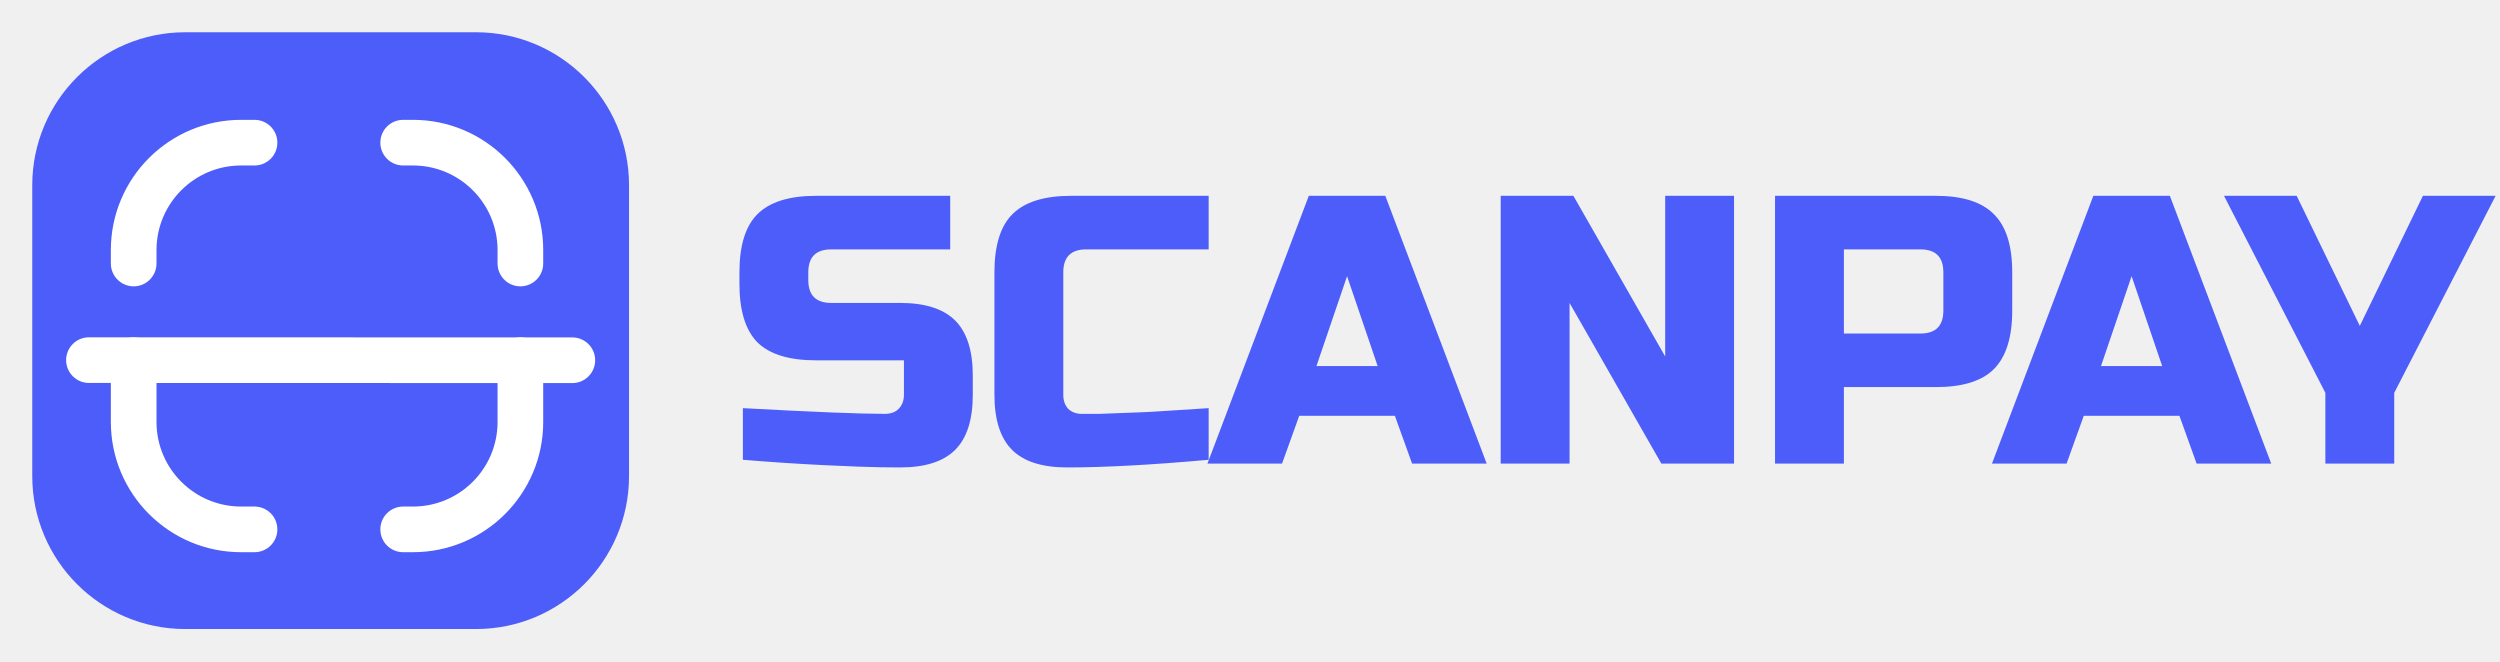
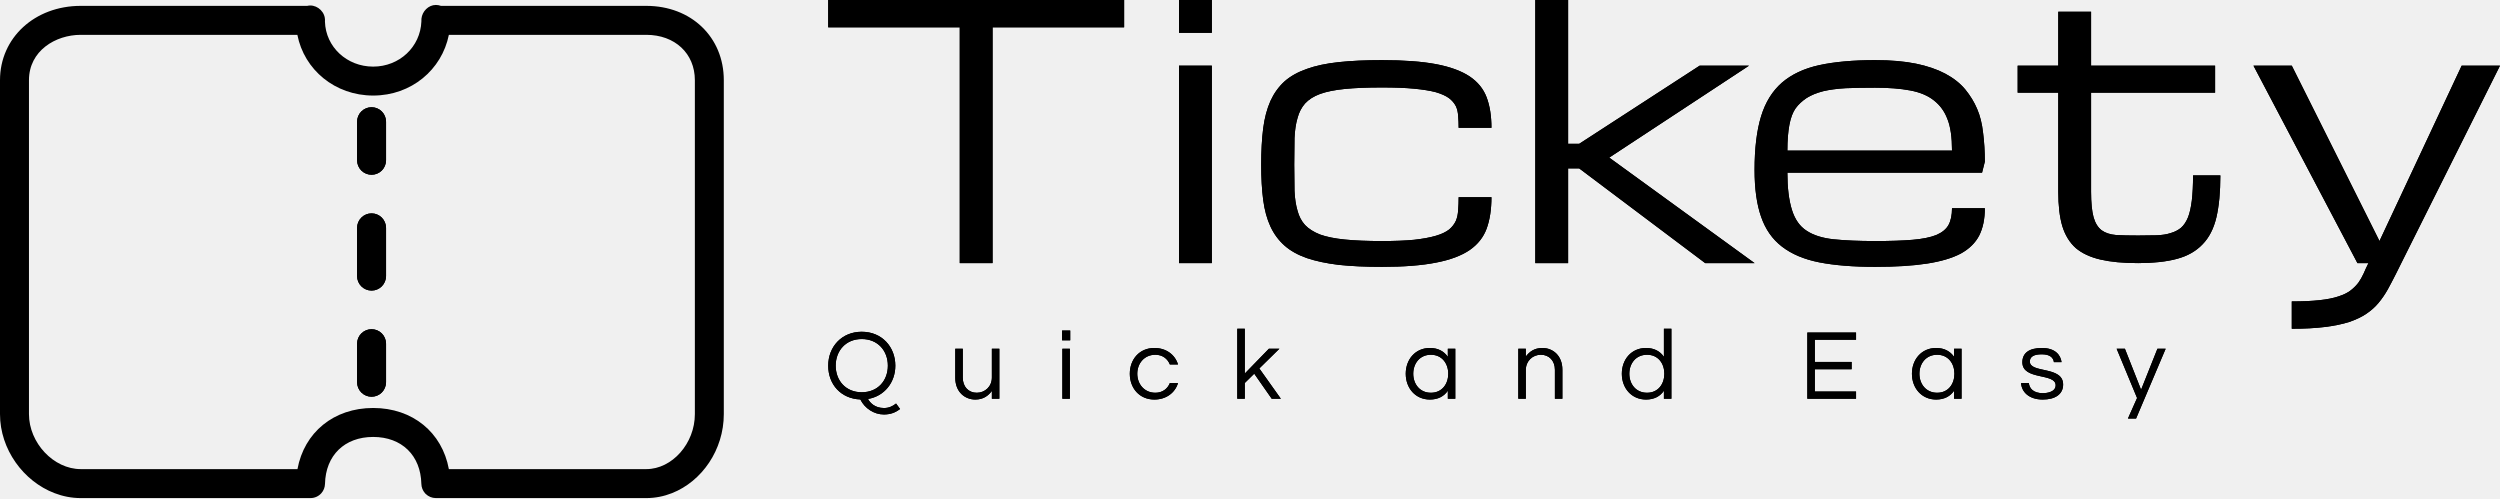
- <svg xmlns="http://www.w3.org/2000/svg" width="155" height="41" viewBox="0 0 155 41" fill="none">
-   <rect x="2" y="2" width="37" height="37" rx="9.487" fill="#4D5DFA" />
-   <path fill-rule="evenodd" clip-rule="evenodd" d="M6.873 15.505C6.873 11.045 10.488 7.43 14.948 7.43H15.78C16.562 7.43 17.196 8.063 17.196 8.845C17.196 9.627 16.562 10.26 15.78 10.26H14.948C12.051 10.26 9.703 12.608 9.703 15.505V16.337C9.703 17.119 9.069 17.753 8.288 17.753C7.506 17.753 6.873 17.119 6.873 16.337V15.505ZM23.581 8.845C23.581 8.063 24.214 7.43 24.996 7.43H25.604C30.064 7.43 33.679 11.045 33.679 15.505V16.337C33.679 17.119 33.045 17.753 32.264 17.753C31.482 17.753 30.849 17.119 30.849 16.337V15.505C30.849 12.608 28.5 10.26 25.604 10.26H24.996C24.214 10.26 23.581 9.627 23.581 8.845ZM8.288 20.916C9.069 20.916 9.703 21.55 9.703 22.331V26.161C9.703 29.058 12.051 31.406 14.948 31.406H15.78C16.562 31.406 17.196 32.039 17.196 32.821C17.196 33.603 16.562 34.236 15.78 34.236H14.948C10.488 34.236 6.873 30.621 6.873 26.161V22.331C6.873 21.55 7.506 20.916 8.288 20.916ZM32.264 20.916C33.045 20.916 33.679 21.55 33.679 22.331V26.161C33.679 30.621 30.064 34.236 25.604 34.236H24.996C24.214 34.236 23.581 33.603 23.581 32.821C23.581 32.039 24.214 31.406 24.996 31.406H25.604C28.5 31.406 30.849 29.058 30.849 26.161V22.331C30.849 21.55 31.482 20.916 32.264 20.916Z" fill="white" />
-   <path fill-rule="evenodd" clip-rule="evenodd" d="M4.1 22.327C4.1 21.546 4.734 20.912 5.515 20.913L35.485 20.92C36.267 20.92 36.9 21.554 36.9 22.336C36.9 23.117 36.266 23.751 35.485 23.751L5.515 23.743C4.733 23.743 4.1 23.109 4.1 22.327Z" fill="white" />
-   <path d="M46.058 25.305C50.391 25.542 53.324 25.66 54.858 25.66C55.221 25.66 55.506 25.558 55.711 25.352C55.933 25.131 56.044 24.838 56.044 24.474V22.34H50.588C48.928 22.34 47.718 21.968 46.959 21.225C46.216 20.466 45.845 19.256 45.845 17.596V16.885C45.845 15.224 46.216 14.023 46.959 13.28C47.718 12.521 48.928 12.141 50.588 12.141H58.913V15.462H51.537C50.588 15.462 50.114 15.936 50.114 16.885V17.359C50.114 18.308 50.588 18.782 51.537 18.782H55.806C57.356 18.782 58.494 19.146 59.222 19.873C59.949 20.601 60.313 21.739 60.313 23.288V24.474C60.313 26.024 59.949 27.163 59.222 27.89C58.494 28.617 57.356 28.981 55.806 28.981C55 28.981 54.146 28.965 53.245 28.933L51.063 28.838C49.45 28.759 47.782 28.649 46.058 28.506V25.305ZM74.937 28.506C71.411 28.823 68.486 28.981 66.161 28.981C64.612 28.981 63.473 28.617 62.746 27.89C62.019 27.163 61.655 26.024 61.655 24.474V16.885C61.655 15.224 62.026 14.023 62.77 13.28C63.529 12.521 64.738 12.141 66.398 12.141H74.937V15.462H67.347C66.398 15.462 65.924 15.936 65.924 16.885V24.474C65.924 24.838 66.027 25.131 66.232 25.352C66.454 25.558 66.731 25.66 67.063 25.66C67.395 25.66 67.758 25.66 68.154 25.66C68.549 25.645 68.96 25.629 69.387 25.613C69.814 25.597 70.241 25.581 70.668 25.565C71.11 25.55 71.672 25.518 72.352 25.471C73.047 25.423 73.909 25.368 74.937 25.305V28.506ZM79.486 28.744H74.861L81.146 12.141H85.889L92.175 28.744H87.55L86.482 25.779H80.553L79.486 28.744ZM81.62 22.696H85.415L83.518 17.122L81.62 22.696ZM107.511 28.744H103.005L97.313 18.782V28.744H93.043V12.141H97.55L103.242 22.103V12.141H107.511V28.744ZM110.052 12.141H120.014C121.674 12.141 122.876 12.521 123.619 13.28C124.378 14.023 124.758 15.224 124.758 16.885V19.256C124.758 20.917 124.378 22.126 123.619 22.885C122.876 23.628 121.674 24 120.014 24H114.322V28.744H110.052V12.141ZM120.488 16.885C120.488 15.936 120.014 15.462 119.065 15.462H114.322V20.68H119.065C120.014 20.68 120.488 20.205 120.488 19.256V16.885ZM128.127 28.744H123.502L129.787 12.141H134.531L140.816 28.744H136.191L135.124 25.779H129.194L128.127 28.744ZM130.262 22.696H134.056L132.159 17.122L130.262 22.696ZM137.888 12.141H142.394L146.308 20.205L150.221 12.141H154.728L148.442 24.356V28.744H144.173V24.356L137.888 12.141Z" fill="#4D5DFA" />
+ <svg xmlns="http://www.w3.org/2000/svg" id="Layer_2" data-name="Layer 2" viewBox="0 0 954.47 190.16">
+   <defs>
+     <style>
+       .cls-1 {
+         fill: currentColor;
+         stroke-width: 0px;
+       }
+     </style>
+   </defs>
+   <g id="Layer_1-2" data-name="Layer 1">
+     <g>
+       <path class="cls-1" d="m316.2,0v10.43h50.22v90.02h12.53V10.43h50.23V0h-112.98Zm133.93,25.06v75.39h12.53V25.06h-12.53Zm0-25.06v12.53h12.53V0h-12.53Zm106.57,80.17c-.07,1.53-.35,2.9-.86,4.11-.58,1.27-1.44,2.39-2.59,3.35-1.21.95-2.9,1.75-5.07,2.39-2.17.64-4.94,1.15-8.32,1.53-3.32.32-7.4.48-12.24.48-5.62,0-10.34-.19-14.16-.58-3.83-.38-6.99-1.02-9.47-1.91-2.43-.96-4.34-2.17-5.74-3.63-1.34-1.47-2.3-3.29-2.87-5.46-.64-2.17-1.02-4.69-1.15-7.55-.06-2.94-.1-6.29-.1-10.05s.04-7.21.1-10.14c.13-2.93.51-5.49,1.15-7.65.57-2.17,1.53-4.02,2.87-5.55,1.4-1.53,3.31-2.74,5.74-3.64,2.48-.89,5.64-1.53,9.47-1.91,3.82-.38,8.54-.57,14.16-.57,4.84,0,8.92.15,12.24.47,3.38.32,6.15.77,8.32,1.34,2.17.64,3.86,1.41,5.07,2.3,1.15.89,2.01,1.91,2.59,3.06.51,1.08.79,2.33.86,3.73.13,1.4.19,2.9.19,4.5h12.53c0-4.47-.6-8.33-1.82-11.58-1.21-3.25-3.38-5.93-6.5-8.03-3.19-2.11-7.46-3.67-12.82-4.69-5.42-1.02-12.31-1.53-20.66-1.53-6.32,0-11.84.25-16.55.76-4.72.51-8.77,1.37-12.15,2.59-3.45,1.21-6.29,2.8-8.52,4.78-2.23,2.04-4.02,4.53-5.36,7.46-1.33,3-2.26,6.47-2.77,10.43-.51,4.02-.76,8.64-.76,13.87s.25,9.6.76,13.49c.51,3.89,1.44,7.27,2.77,10.14,1.34,2.87,3.13,5.29,5.36,7.27,2.23,1.98,5.07,3.57,8.52,4.78,3.38,1.15,7.43,2.01,12.15,2.59,4.71.51,10.23.76,16.55.76,8.35,0,15.24-.54,20.66-1.62,5.36-1.03,9.63-2.62,12.82-4.79,3.12-2.17,5.29-4.91,6.5-8.23,1.22-3.38,1.82-7.36,1.82-11.95h-12.53c0,1.78-.06,3.41-.19,4.88Zm57.68-20l53.39-35.11h-18.85l-46.01,29.85h-4.22V0h-12.53v100.45h12.53v-36.16h4.22l48.11,36.16h18.85l-55.49-40.28Zm129.53,25.74c-.89,1.59-2.45,2.87-4.68,3.82-2.24.89-5.23,1.5-9,1.82-3.76.32-8.54.48-14.34.48-6.26,0-11.52-.23-15.79-.67-4.27-.45-7.72-1.53-10.33-3.25-2.62-1.66-4.5-4.34-5.65-8.04-1.14-3.7-1.72-8.42-1.72-14.16h74.33l1.06-4.21c0-3.89-.23-7.56-.67-11-.39-3.51-1.15-6.57-2.3-9.18-1.08-2.55-2.58-5.01-4.5-7.37-1.97-2.36-4.53-4.37-7.65-6.03-3.12-1.65-6.86-2.93-11.19-3.82-4.4-.9-9.6-1.34-15.59-1.34-8.36,0-15.47.64-21.34,1.91-5.8,1.28-10.55,3.51-14.25,6.7-3.64,3.19-6.29,7.46-7.94,12.82-1.66,5.42-2.49,12.24-2.49,20.47,0,7.21.83,13.17,2.49,17.89,1.65,4.78,4.3,8.58,7.94,11.38,3.7,2.87,8.45,4.88,14.25,6.03,5.87,1.15,12.98,1.72,21.34,1.72,7.84,0,14.44-.41,19.8-1.24,5.35-.83,9.66-2.11,12.91-3.83,3.25-1.78,5.61-4.11,7.08-6.98,1.4-2.81,2.11-6.25,2.11-10.33h-12.54c0,2.61-.44,4.75-1.34,6.41Zm-60.74-38.27c.51-2.68,1.3-4.78,2.39-6.31,1.08-1.47,2.49-2.78,4.21-3.93,1.72-1.08,3.82-1.94,6.31-2.58,2.43-.57,5.3-.96,8.61-1.15,3.32-.13,7.05-.19,11.2-.19,5.22,0,9.69.35,13.39,1.05,3.76.7,6.79,1.98,9.09,3.83,2.36,1.85,4.08,4.24,5.16,7.17,1.15,2.87,1.72,6.86,1.72,11.96h-62.85c0-3.82.26-7.11.77-9.85Zm154.11,19.32c0,3.77-.16,6.96-.47,9.57-.32,2.62-.8,4.75-1.44,6.41-.7,1.72-1.6,3.06-2.68,4.02-1.08.89-2.39,1.56-3.92,2.01-1.53.51-3.35.79-5.45.86-2.04.06-4.37.09-6.99.09-3.31,0-6.12-.06-8.42-.19-2.29-.19-4.14-.8-5.54-1.82-1.41-1.08-2.43-2.74-3.07-4.97-.63-2.3-.95-5.55-.95-9.76v-37.79h47.35v-10.33h-47.35V4.49h-12.53v20.57h-15.5v10.33h15.5v37.79c0,5.23.5,9.6,1.53,13.11,1.08,3.51,2.8,6.31,5.16,8.42,2.42,2.04,5.58,3.5,9.47,4.4,3.89.89,8.68,1.34,14.35,1.34s10.88-.55,14.83-1.63c4.02-1.08,7.27-2.93,9.76-5.55,2.49-2.55,4.24-5.96,5.26-10.23,1.02-4.34,1.53-9.7,1.53-16.08h-10.43Zm102.56-41.9l-31.38,66.97-33.49-66.97h-14.63l39.7,75.39h4.21c-.7,1.4-1.31,2.71-1.82,3.92-.57,1.27-1.24,2.45-2.01,3.54-.83,1.08-1.82,2.07-2.96,2.96-1.15.9-2.71,1.66-4.69,2.3-1.91.64-4.31,1.12-7.18,1.43-2.93.32-6.47.48-10.62.48v10.43c4.85,0,9.06-.22,12.63-.67,3.57-.45,6.67-1.08,9.28-1.91,2.62-.9,4.82-1.95,6.6-3.16,1.79-1.21,3.32-2.58,4.6-4.11,1.33-1.6,2.51-3.32,3.54-5.17,1.02-1.85,2.03-3.79,3.06-5.83l2.1-4.21,37.69-75.39h-14.63Z" />
+       <path class="cls-1" d="m145.77,42.55c-1.04-1.04-2.45-1.62-3.91-1.62s-2.87.58-3.91,1.62-1.62,2.44-1.62,3.91v14.74c0,1.46.58,2.87,1.62,3.91,1.04,1.03,2.44,1.61,3.91,1.61s2.87-.58,3.91-1.61c1.03-1.04,1.62-2.45,1.62-3.91v-14.74c0-1.47-.59-2.87-1.62-3.91Zm0,40.53c-1.04-1.04-2.45-1.62-3.91-1.62s-2.87.58-3.91,1.62c-1.04,1.04-1.62,2.44-1.62,3.91v18.42c0,1.47.58,2.87,1.62,3.91,1.04,1.04,2.44,1.62,3.91,1.62s2.87-.58,3.91-1.62c1.03-1.04,1.62-2.44,1.62-3.91v-18.42c0-1.47-.59-2.87-1.62-3.91Zm0,44.22c-1.04-1.04-2.45-1.62-3.91-1.62s-2.87.58-3.91,1.62c-1.04,1.03-1.62,2.44-1.62,3.9v14.74c0,1.47.58,2.87,1.62,3.91,1.04,1.04,2.44,1.62,3.91,1.62s2.87-.58,3.91-1.62c1.03-1.04,1.62-2.44,1.62-3.91v-14.74c0-1.46-.59-2.87-1.62-3.9Z" />
+       <path class="cls-1" d="m342.1,154.06c-1.33,1.07-2.78,1.72-4.6,1.72-3.52,0-5.35-2.04-6.11-3.46,6.24-1.04,10.44-6.3,10.44-12.71,0-7.2-5.15-12.95-12.82-12.95s-12.81,5.75-12.81,12.95,4.9,12.63,12.27,12.9c1.66,3.38,5.21,5.73,8.97,5.73,2.46,0,4.39-.68,6.19-2.1l-1.53-2.08Zm-13.09-4.3c-6.13,0-9.95-4.48-9.95-10.15s3.82-10.17,9.95-10.17,9.96,4.47,9.96,10.17-3.82,10.15-9.96,10.15Zm49.67-16.61v10.99c0,3.43-2.59,5.81-5.76,5.81s-5.34-2.29-5.34-5.76v-11.04h-2.87v11.1c0,5.42,3.71,8.29,7.64,8.29,3.08,0,4.96-1.45,6.33-3.28v2.98h2.86v-19.09h-2.86Zm26.92,0v19.09h2.86v-19.09h-2.86Zm-.11-6.96v3.74h3.11v-3.74h-3.11Zm35.61,23.76c-4.22,0-6.9-3.33-6.9-7.26s2.68-7.25,6.9-7.25c2.73,0,4.67,1.53,5.54,3.71h3.11c-1.12-3.71-4.5-6.3-9.03-6.3-5.73,0-9.38,4.39-9.38,9.84s3.65,9.85,9.38,9.85c4.53,0,7.91-2.59,9.03-6.3h-3.11c-.87,2.18-2.81,3.71-5.54,3.71Zm39.69-9.28l7.66-7.52h-4.01l-9.19,9.46v-17.1h-2.87v26.73h2.87v-6.03l3.6-3.54,6.68,9.57h3.49l-8.23-11.57Zm71.97-7.52v3.08c-1.42-2.05-3.66-3.38-6.85-3.38-5.56,0-9.22,4.39-9.22,9.84s3.66,9.85,9.22,9.85c3.19,0,5.43-1.28,6.85-3.36v3.06h2.86v-19.09h-2.86Zm-6.47,16.8c-4.22,0-6.73-3.33-6.73-7.26s2.51-7.25,6.73-7.25,6.63,3.32,6.63,7.25-2.37,7.26-6.63,7.26Zm42.58-17.1c-3.09,0-4.97,1.44-6.33,3.27v-2.97h-2.87v19.09h2.87v-10.99c0-3.44,2.59-5.81,5.75-5.81s5.35,2.29,5.35,5.75v11.05h2.86v-11.1c0-5.43-3.68-8.29-7.63-8.29Zm46.39-7.34v10.72c-1.4-2.05-3.66-3.38-6.82-3.38-5.59,0-9.25,4.39-9.25,9.84s3.66,9.85,9.25,9.85c3.16,0,5.42-1.28,6.82-3.36v3.06h2.86v-26.73h-2.86Zm-6.44,24.44c-4.26,0-6.76-3.33-6.76-7.26s2.5-7.25,6.76-7.25,6.6,3.32,6.6,7.25-2.37,7.26-6.6,7.26Zm79.8-20.24v-2.75h-18.6v25.28h18.6v-2.76h-15.74v-8.51h14.05v-2.78h-14.05v-8.48h15.74Zm37.42,3.44v3.08c-1.42-2.05-3.68-3.38-6.85-3.38-5.56,0-9.24,4.39-9.24,9.84s3.68,9.85,9.24,9.85c3.17,0,5.43-1.28,6.85-3.36v3.06h2.86v-19.09h-2.86Zm-6.47,16.8c-4.22,0-6.76-3.33-6.76-7.26s2.54-7.25,6.76-7.25,6.6,3.32,6.6,7.25-2.34,7.26-6.6,7.26Zm35.4-11.92c0-1.86,1.56-2.76,4.56-2.76,3.19,0,4.41,1.34,4.63,3h2.92c-.35-2.8-2.45-5.42-7.5-5.42s-7.47,2.02-7.47,5.45c0,6.98,12.71,4.01,12.71,8.78,0,2.59-3.33,3.03-4.88,3.03-3.71,0-5.16-1.91-5.35-3.87h-2.97c.19,3.35,2.97,6.3,8.29,6.3,4.72,0,7.77-2.02,7.77-5.73,0-7.17-12.71-4.2-12.71-8.78Zm48.71-4.88l-6.24,15.65-6.17-15.65h-3.16l7.8,18.81-3.49,7.83h3.11l11.29-26.64h-3.14Z" />
+       <path class="cls-1" d="m145.77,42.55c1.03,1.04,1.62,2.44,1.62,3.91v14.74c0,1.46-.59,2.87-1.62,3.91-1.04,1.03-2.45,1.61-3.91,1.61s-2.87-.58-3.91-1.61c-1.04-1.04-1.62-2.45-1.62-3.91v-14.74c0-1.47.58-2.87,1.62-3.91s2.44-1.62,3.91-1.62,2.87.58,3.91,1.62Z" />
+       <path class="cls-1" d="m145.77,83.08c1.03,1.04,1.62,2.44,1.62,3.91v18.42c0,1.47-.59,2.87-1.62,3.91-1.04,1.04-2.45,1.62-3.91,1.62s-2.87-.58-3.91-1.62c-1.04-1.04-1.62-2.44-1.62-3.91v-18.42c0-1.47.58-2.87,1.62-3.91,1.04-1.04,2.44-1.62,3.91-1.62s2.87.58,3.91,1.62Z" />
+       <path class="cls-1" d="m145.77,127.3c1.03,1.03,1.62,2.44,1.62,3.9v14.74c0,1.47-.59,2.87-1.62,3.91-1.04,1.04-2.45,1.62-3.91,1.62s-2.87-.58-3.91-1.62c-1.04-1.04-1.62-2.44-1.62-3.91v-14.74c0-1.46.58-2.87,1.62-3.9,1.04-1.04,2.44-1.62,3.91-1.62s2.87.58,3.91,1.62Z" />
+       <path class="cls-1" d="m246.75,2.24h-78.39c-.62-.23-1.28-.35-1.94-.35-2.85,0-5.25,2.45-5.52,5.28-.04.34-.05.69-.02,1.03-.38,9.7-8.37,17.23-18.41,17.23s-18.11-7.5-18.41-17.16c.05-.5.02-.99-.06-1.48-.52-3.06-3.71-5.29-6.7-4.55H30.82C13.25,2.24,0,14.44,0,30.61v127.5c0,13.46,8.96,25.63,20.8,30.16,3.17,1.22,6.55,1.89,10.02,1.89h87.73c1.66,0,3.15-.73,4.16-1.89.83-.94,1.33-2.17,1.37-3.52.24-10.89,7.47-17.93,18.39-17.93s18.16,7.04,18.4,17.93c.03,1.3.52,2.55,1.37,3.52.09.11.19.21.29.31,1.03,1.01,2.42,1.57,3.86,1.58h80.37c3.42,0,6.73-.67,9.81-1.89,11.38-4.49,19.77-16.49,19.77-30.16V30.61c0-16.44-12.44-28.37-29.59-28.37Zm18.54,155.87c0,11.18-8.66,20.99-18.54,20.99h-75.38c-2.56-13.98-13.81-23.34-28.9-23.34s-26.33,9.36-28.9,23.34H30.82c-10.34,0-19.76-10-19.76-20.99V30.61c0-11.25,10.18-17.31,19.76-17.31h82.71c2.61,13.36,14.4,23.18,28.94,23.18s26.21-9.82,28.9-23.18h75.38c10.92,0,18.54,7.12,18.54,17.31v127.5Z" />
+       <path class="cls-1" d="m342.1,154.06c-1.33,1.07-2.78,1.72-4.6,1.72-3.52,0-5.35-2.04-6.11-3.46,6.24-1.04,10.44-6.3,10.44-12.71,0-7.2-5.15-12.95-12.82-12.95s-12.81,5.75-12.81,12.95,4.9,12.63,12.27,12.9c1.66,3.38,5.21,5.73,8.97,5.73,2.46,0,4.39-.68,6.19-2.1l-1.53-2.08Zm-13.09-4.3c-6.13,0-9.95-4.48-9.95-10.15s3.82-10.17,9.95-10.17,9.96,4.47,9.96,10.17-3.82,10.15-9.96,10.15Z" />
+       <path class="cls-1" d="m378.68,133.15h2.86v19.09h-2.86v-2.98c-1.37,1.83-3.25,3.28-6.33,3.28-3.93,0-7.64-2.87-7.64-8.29v-11.1h2.87v11.04c0,3.47,2.21,5.76,5.34,5.76s5.76-2.38,5.76-5.81v-10.99Z" />
+       <rect class="cls-1" x="405.6" y="133.15" width="2.86" height="19.09" />
+       <rect class="cls-1" x="405.49" y="126.19" width="3.11" height="3.74" />
+       <polygon class="cls-1" points="316.2 0 429.18 0 429.18 10.43 378.95 10.43 378.95 100.45 366.42 100.45 366.42 10.43 316.2 10.43 316.2 0" />
+       <path class="cls-1" d="m434.2,142.69c0,3.93,2.68,7.26,6.9,7.26,2.73,0,4.67-1.53,5.54-3.71h3.11c-1.12,3.71-4.5,6.3-9.03,6.3-5.73,0-9.38-4.39-9.38-9.85s3.65-9.84,9.38-9.84c4.53,0,7.91,2.59,9.03,6.3h-3.11c-.87-2.18-2.81-3.71-5.54-3.71-4.22,0-6.9,3.32-6.9,7.25Z" />
+       <rect class="cls-1" x="450.13" width="12.53" height="12.53" />
+       <rect class="cls-1" x="450.13" y="25.06" width="12.53" height="75.39" />
+       <polygon class="cls-1" points="480.79 140.67 489.02 152.24 485.53 152.24 478.85 142.67 475.25 146.21 475.25 152.24 472.38 152.24 472.38 125.51 475.25 125.51 475.25 142.61 484.44 133.15 488.45 133.15 480.79 140.67" />
+       <path class="cls-1" d="m552.76,133.15v3.08c-1.42-2.05-3.66-3.38-6.85-3.38-5.56,0-9.22,4.39-9.22,9.84s3.66,9.85,9.22,9.85c3.19,0,5.43-1.28,6.85-3.36v3.06h2.86v-19.09h-2.86Zm-6.47,16.8c-4.22,0-6.73-3.33-6.73-7.26s2.51-7.25,6.73-7.25,6.63,3.32,6.63,7.25-2.37,7.26-6.63,7.26Z" />
+       <path class="cls-1" d="m494.23,52.71c-.06,2.93-.1,6.31-.1,10.14s.04,7.11.1,10.05c.13,2.86.51,5.38,1.15,7.55.57,2.17,1.53,3.99,2.87,5.46,1.4,1.46,3.31,2.67,5.74,3.63,2.48.89,5.64,1.53,9.47,1.91,3.82.39,8.54.58,14.16.58,4.84,0,8.92-.16,12.24-.48,3.38-.38,6.15-.89,8.32-1.53,2.17-.64,3.86-1.44,5.07-2.39,1.15-.96,2.01-2.08,2.59-3.35.51-1.21.79-2.58.86-4.11.13-1.47.19-3.1.19-4.88h12.53c0,4.59-.6,8.57-1.82,11.95-1.21,3.32-3.38,6.06-6.5,8.23-3.19,2.17-7.46,3.76-12.82,4.79-5.42,1.08-12.31,1.62-20.66,1.62-6.32,0-11.84-.25-16.55-.76-4.72-.58-8.77-1.44-12.15-2.59-3.45-1.21-6.29-2.8-8.52-4.78-2.23-1.98-4.02-4.4-5.36-7.27-1.33-2.87-2.26-6.25-2.77-10.14-.51-3.89-.76-8.39-.76-13.49s.25-9.85.76-13.87c.51-3.96,1.44-7.43,2.77-10.43,1.34-2.93,3.13-5.42,5.36-7.46,2.23-1.98,5.07-3.57,8.52-4.78,3.38-1.22,7.43-2.08,12.15-2.59,4.71-.51,10.23-.76,16.55-.76,8.35,0,15.24.51,20.66,1.53,5.36,1.02,9.63,2.58,12.82,4.69,3.12,2.1,5.29,4.78,6.5,8.03,1.22,3.25,1.82,7.11,1.82,11.58h-12.53c0-1.6-.06-3.1-.19-4.5-.07-1.4-.35-2.65-.86-3.73-.58-1.15-1.44-2.17-2.59-3.06-1.21-.89-2.9-1.66-5.07-2.3-2.17-.57-4.94-1.02-8.32-1.34-3.32-.32-7.4-.47-12.24-.47-5.62,0-10.34.19-14.16.57-3.83.38-6.99,1.02-9.47,1.91-2.43.9-4.34,2.11-5.74,3.64-1.34,1.53-2.3,3.38-2.87,5.55-.64,2.16-1.02,4.72-1.15,7.65Z" />
+       <path class="cls-1" d="m596.5,141.14v11.1h-2.86v-11.05c0-3.46-2.21-5.75-5.35-5.75s-5.75,2.37-5.75,5.81v10.99h-2.87v-19.09h2.87v2.97c1.36-1.83,3.24-3.27,6.33-3.27,3.95,0,7.63,2.86,7.63,8.29Z" />
+       <path class="cls-1" d="m635.26,125.51v10.72c-1.4-2.05-3.66-3.38-6.82-3.38-5.59,0-9.25,4.39-9.25,9.84s3.66,9.85,9.25,9.85c3.16,0,5.42-1.28,6.82-3.36v3.06h2.86v-26.73h-2.86Zm-6.44,24.44c-4.26,0-6.76-3.33-6.76-7.26s2.5-7.25,6.76-7.25,6.6,3.32,6.6,7.25-2.37,7.26-6.6,7.26Z" />
+       <polygon class="cls-1" points="614.38 60.17 669.87 100.45 651.02 100.45 602.91 64.29 598.69 64.29 598.69 100.45 586.16 100.45 586.16 0 598.69 0 598.69 54.91 602.91 54.91 648.92 25.06 667.77 25.06 614.38 60.17" />
+       <polygon class="cls-1" points="690.02 126.96 708.62 126.96 708.62 129.71 692.88 129.71 692.88 138.19 706.93 138.19 706.93 140.97 692.88 140.97 692.88 149.48 708.62 149.48 708.62 152.24 690.02 152.24 690.02 126.96" />
+       <path class="cls-1" d="m746.04,133.15v3.08c-1.42-2.05-3.68-3.38-6.85-3.38-5.56,0-9.24,4.39-9.24,9.84s3.68,9.85,9.24,9.85c3.17,0,5.43-1.28,6.85-3.36v3.06h2.86v-19.09h-2.86Zm-6.47,16.8c-4.22,0-6.76-3.33-6.76-7.26s2.54-7.25,6.76-7.25,6.6,3.32,6.6,7.25-2.34,7.26-6.6,7.26Z" />
+       <path class="cls-1" d="m743.91,85.91c-.89,1.59-2.45,2.87-4.68,3.82-2.24.89-5.23,1.5-9,1.82-3.76.32-8.54.48-14.34.48-6.26,0-11.52-.23-15.79-.67-4.27-.45-7.72-1.53-10.33-3.25-2.62-1.66-4.5-4.34-5.65-8.04-1.14-3.7-1.72-8.42-1.72-14.16h74.33l1.06-4.21c0-3.89-.23-7.56-.67-11-.39-3.51-1.15-6.57-2.3-9.18-1.08-2.55-2.58-5.01-4.5-7.37-1.97-2.36-4.53-4.37-7.65-6.03-3.12-1.65-6.86-2.93-11.19-3.82-4.4-.9-9.6-1.34-15.59-1.34-8.36,0-15.47.64-21.34,1.91-5.8,1.28-10.55,3.51-14.25,6.7-3.64,3.19-6.29,7.46-7.94,12.82-1.66,5.42-2.49,12.24-2.49,20.47,0,7.21.83,13.17,2.49,17.89,1.65,4.78,4.3,8.58,7.94,11.38,3.7,2.87,8.45,4.88,14.25,6.03,5.87,1.15,12.98,1.72,21.34,1.72,7.84,0,14.44-.41,19.8-1.24,5.35-.83,9.66-2.11,12.91-3.83,3.25-1.78,5.61-4.11,7.08-6.98,1.4-2.81,2.11-6.25,2.11-10.33h-12.54c0,2.61-.44,4.75-1.34,6.41Zm-60.74-38.27c.51-2.68,1.3-4.78,2.39-6.31,1.08-1.47,2.49-2.78,4.21-3.93,1.72-1.08,3.82-1.94,6.31-2.58,2.43-.57,5.3-.96,8.61-1.15,3.32-.13,7.05-.19,11.2-.19,5.22,0,9.69.35,13.39,1.05,3.76.7,6.79,1.98,9.09,3.83,2.36,1.85,4.08,4.24,5.16,7.17,1.15,2.87,1.72,6.86,1.72,11.96h-62.85c0-3.82.26-7.11.77-9.85Z" />
+       <path class="cls-1" d="m787.68,146.81c0,3.71-3.05,5.73-7.77,5.73-5.32,0-8.1-2.95-8.29-6.3h2.97c.19,1.96,1.64,3.87,5.35,3.87,1.55,0,4.88-.44,4.88-3.03,0-4.77-12.71-1.8-12.71-8.78,0-3.43,2.56-5.45,7.47-5.45s7.15,2.62,7.5,5.42h-2.92c-.22-1.66-1.44-3-4.63-3-3,0-4.56.9-4.56,2.76,0,4.58,12.71,1.61,12.71,8.78Z" />
+       <polygon class="cls-1" points="823.68 133.15 826.82 133.15 815.53 159.79 812.42 159.79 815.91 151.96 808.11 133.15 811.27 133.15 817.44 148.8 823.68 133.15" />
+       <path class="cls-1" d="m837.28,66.96h10.43c0,6.38-.51,11.74-1.53,16.08-1.02,4.27-2.77,7.68-5.26,10.23-2.49,2.62-5.74,4.47-9.76,5.55-3.95,1.08-8.9,1.63-14.83,1.63s-10.46-.45-14.35-1.34c-3.89-.9-7.05-2.36-9.47-4.4-2.36-2.11-4.08-4.91-5.16-8.42-1.03-3.51-1.53-7.88-1.53-13.11v-37.79h-15.5v-10.33h15.5V4.49h12.53v20.57h47.35v10.33h-47.35v37.79c0,4.21.32,7.46.95,9.76.64,2.23,1.66,3.89,3.07,4.97,1.4,1.02,3.25,1.63,5.54,1.82,2.3.13,5.11.19,8.42.19,2.62,0,4.95-.03,6.99-.09,2.1-.07,3.92-.35,5.45-.86,1.53-.45,2.84-1.12,3.92-2.01,1.08-.96,1.98-2.3,2.68-4.02.64-1.66,1.12-3.79,1.44-6.41.31-2.61.47-5.8.47-9.57Z" />
+       <path class="cls-1" d="m954.47,25.06l-37.69,75.39-2.1,4.21c-1.03,2.04-2.04,3.98-3.06,5.83-1.03,1.85-2.21,3.57-3.54,5.17-1.28,1.53-2.81,2.9-4.6,4.11-1.78,1.21-3.98,2.26-6.6,3.16-2.61.83-5.71,1.46-9.28,1.91-3.57.45-7.78.67-12.63.67v-10.43c4.15,0,7.69-.16,10.62-.48,2.87-.31,5.27-.79,7.18-1.43,1.98-.64,3.54-1.4,4.69-2.3,1.14-.89,2.13-1.88,2.96-2.96.77-1.09,1.44-2.27,2.01-3.54.51-1.21,1.12-2.52,1.82-3.92h-4.21l-39.7-75.39h14.63l33.49,66.97,31.38-66.97h14.63Z" />
+     </g>
+   </g>
</svg>
